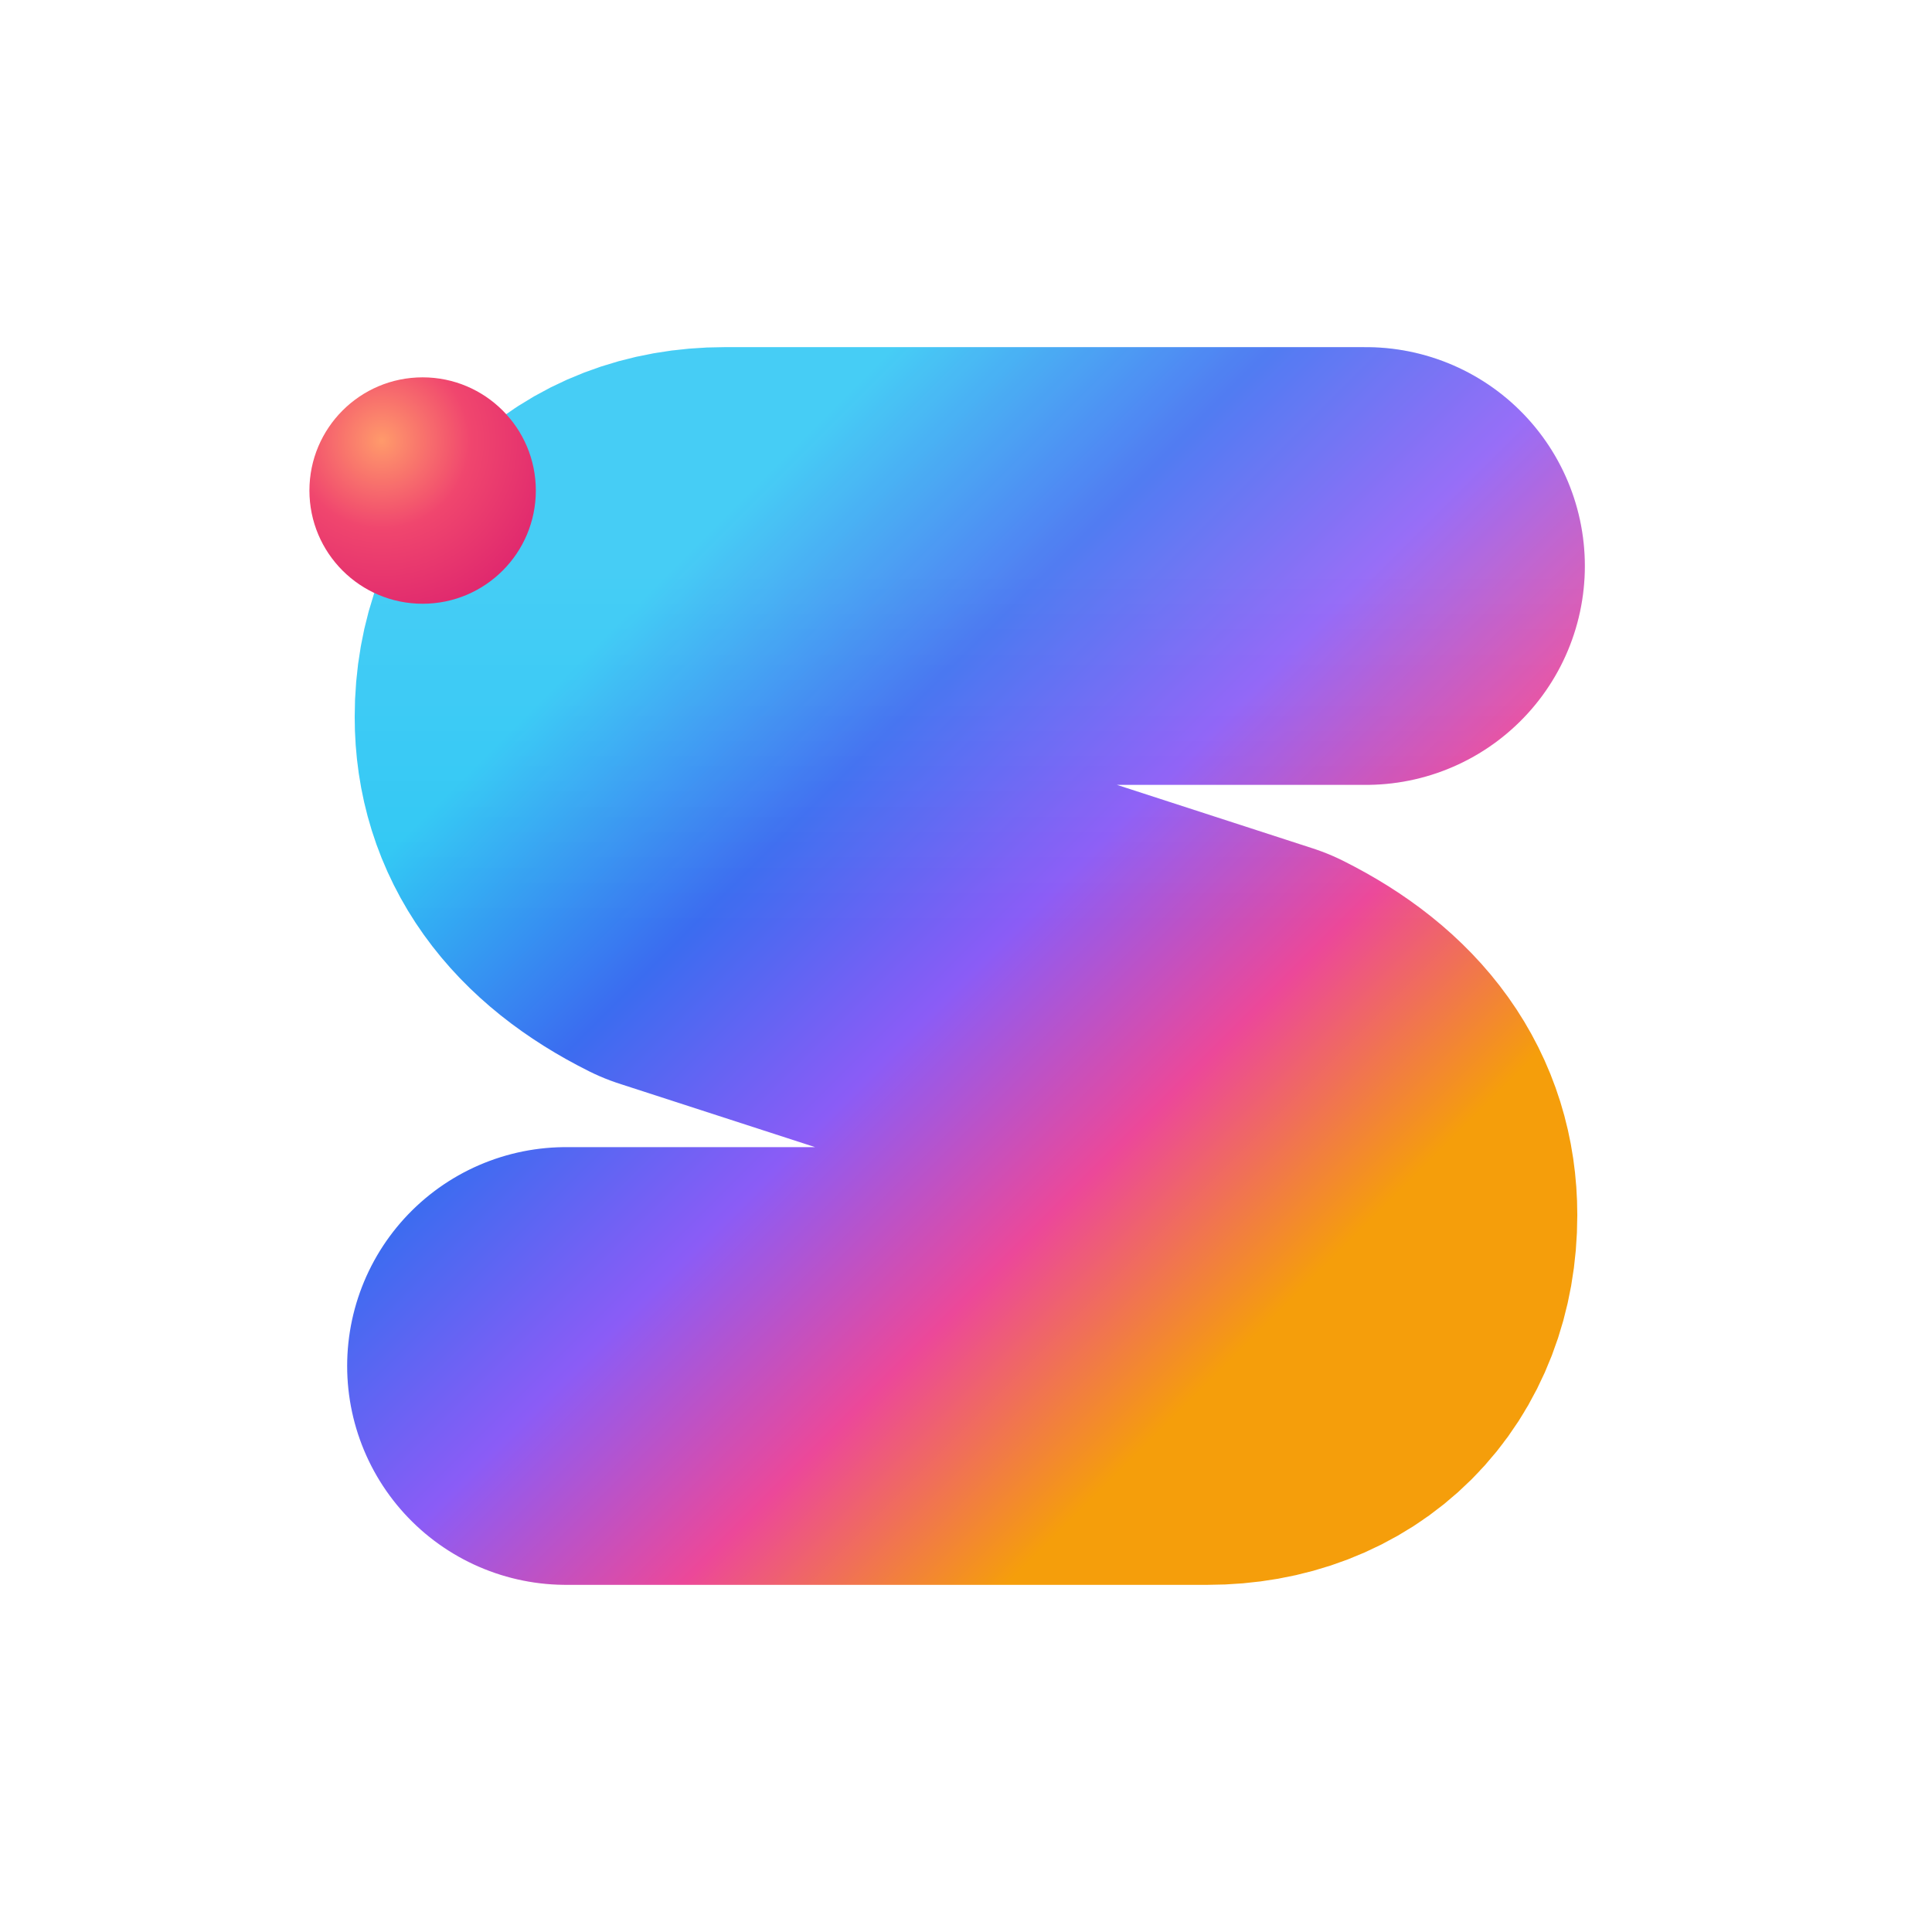
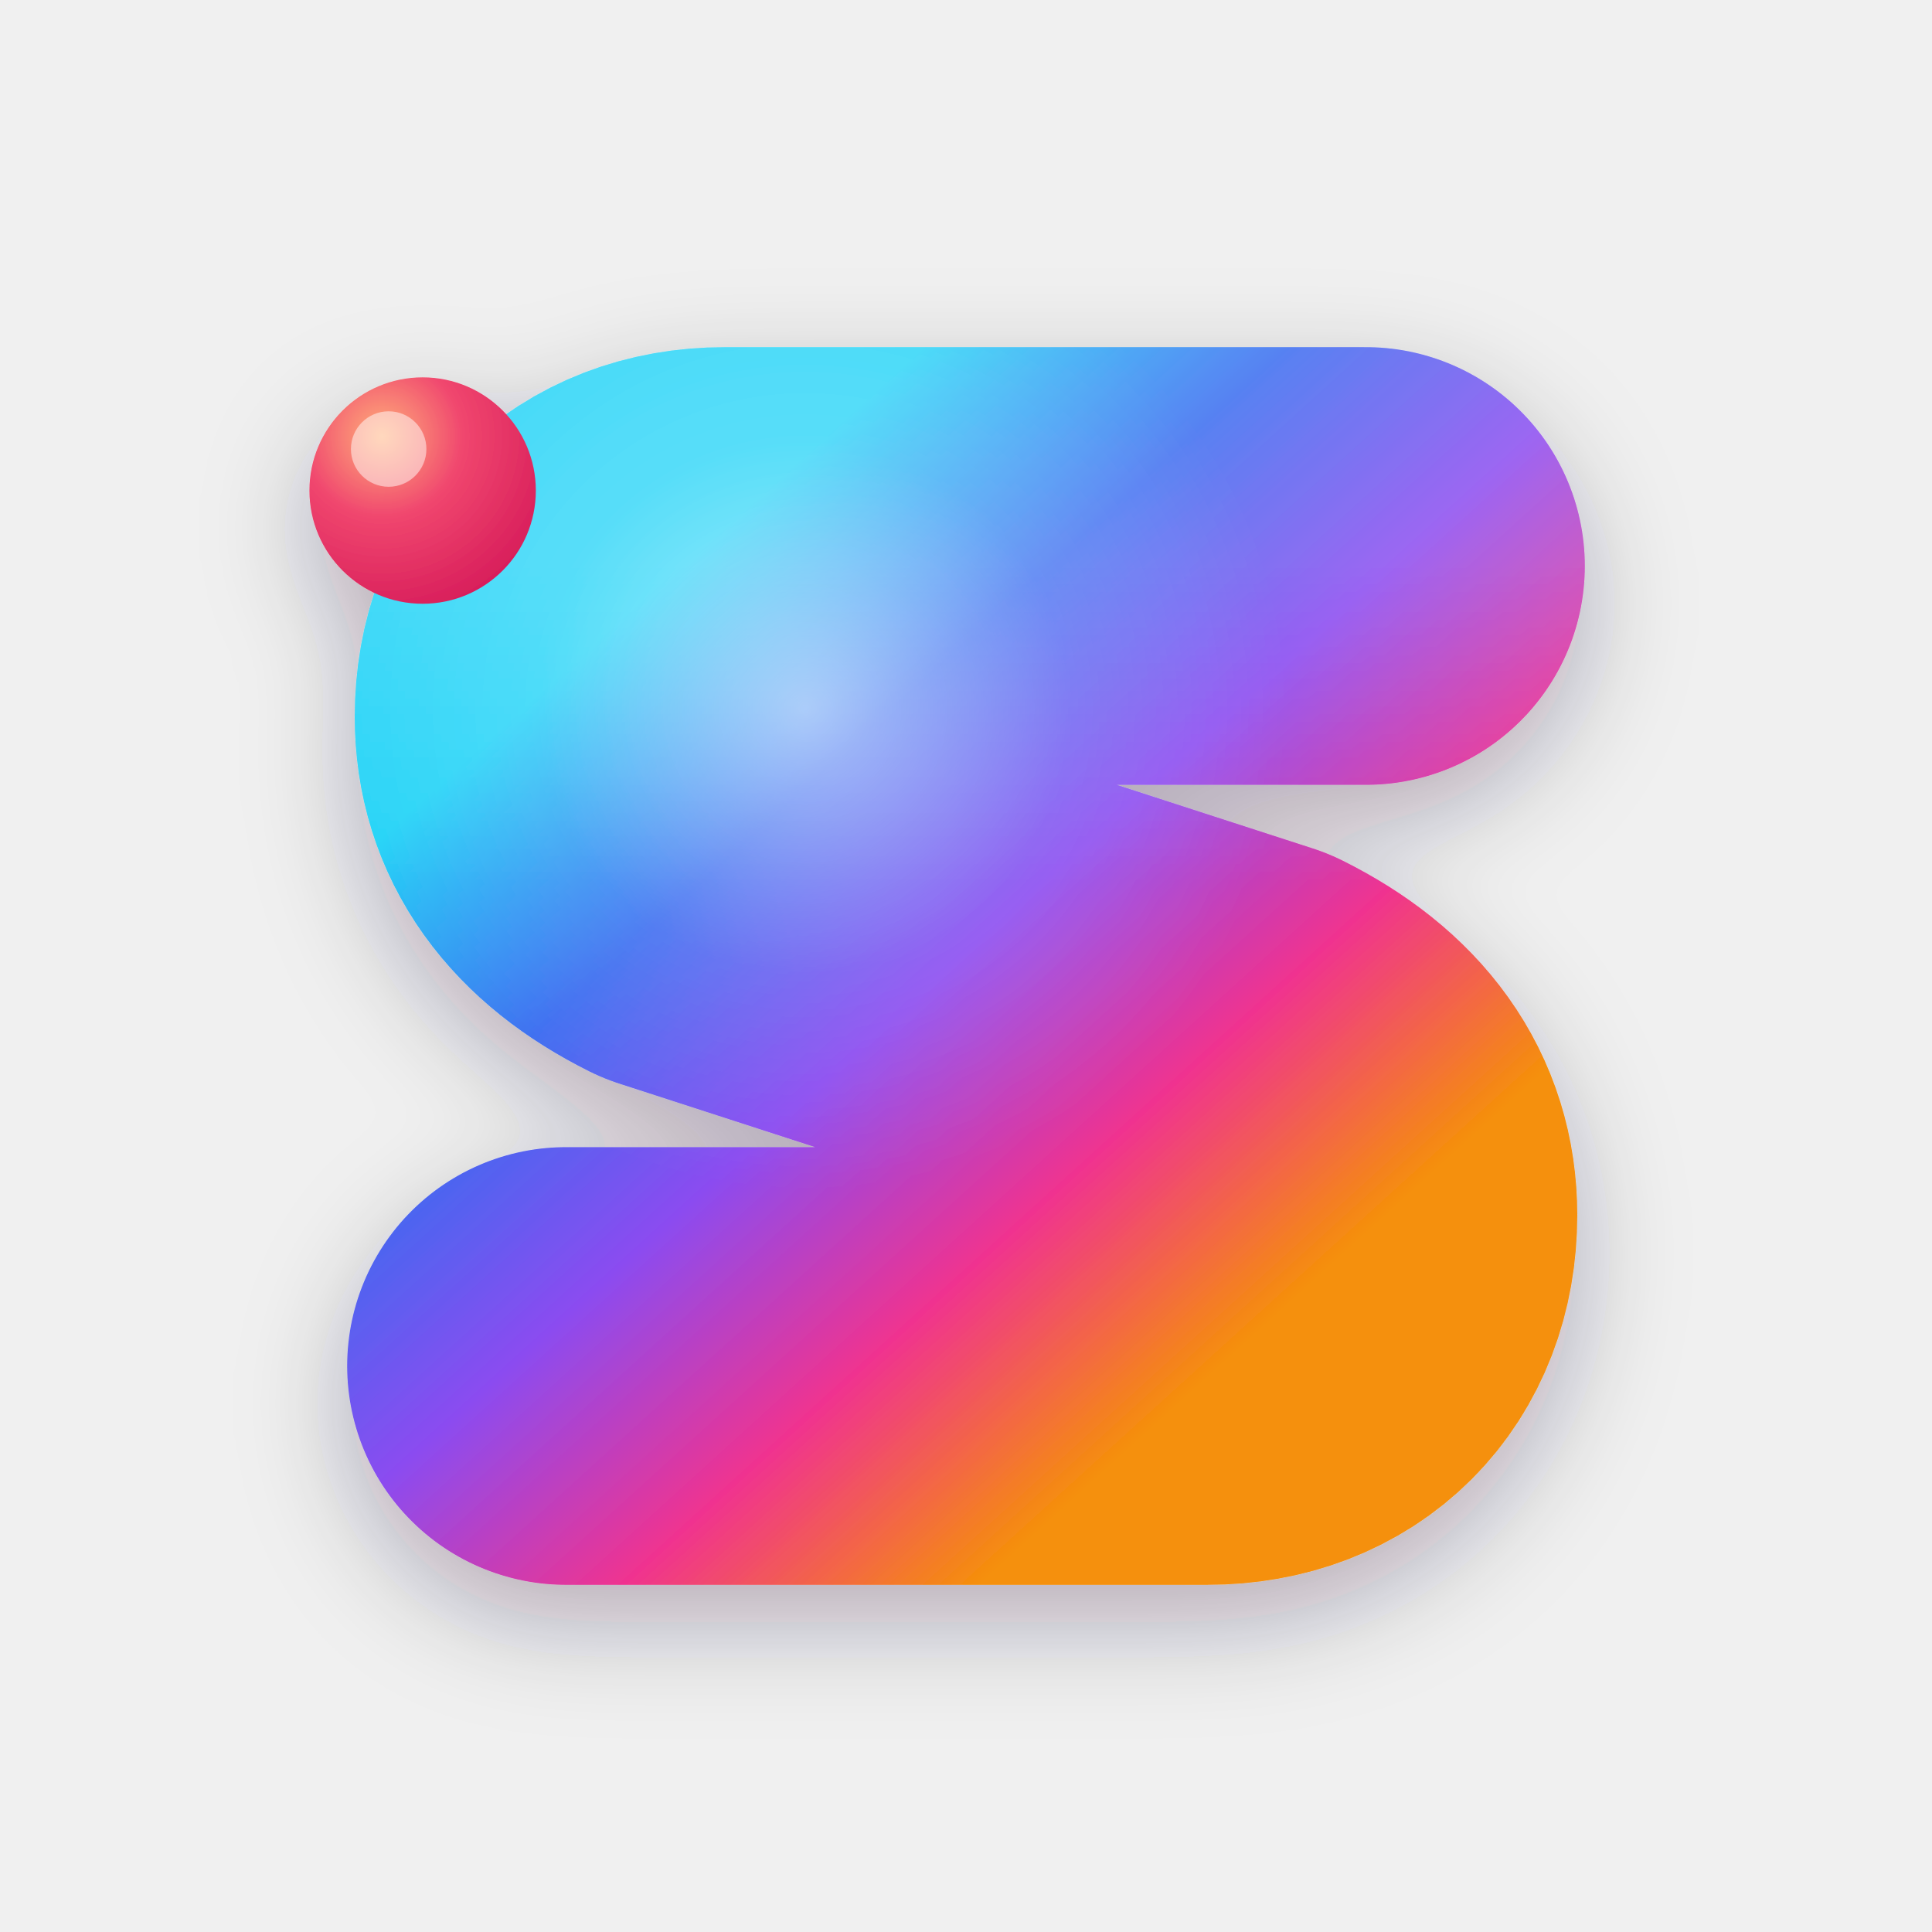
<svg xmlns="http://www.w3.org/2000/svg" width="1024" height="1024" viewBox="0 0 512 512">
  <defs>
-     <linearGradient id="g" x1="6%" y1="8%" x2="90%" y2="92%">
-       <stop offset="0%" stop-color="#2FC7F4" />
-       <stop offset="28%" stop-color="#3B6CF0" />
-       <stop offset="52%" stop-color="#8B5CF6" />
-       <stop offset="76%" stop-color="#EC4899" />
-       <stop offset="100%" stop-color="#F59E0B" />
+     <linearGradient id="g" x1="8%" y1="6%" x2="88%" y2="94%">
+       <stop offset="0%" stop-color="#22D3F7" />
+       <stop offset="26%" stop-color="#3B6CF0" />
+       <stop offset="50%" stop-color="#8B4CF0" />
+       <stop offset="75%" stop-color="#F0338F" />
+       <stop offset="100%" stop-color="#F5900A" />
    </linearGradient>
-     <radialGradient id="dotg" cx="32%" cy="28%" r="78%">
-       <stop offset="0%" stop-color="#FF9A6B" />
-       <stop offset="50%" stop-color="#F0466E" />
-       <stop offset="100%" stop-color="#E0296E" />
+     <radialGradient id="dotg" cx="32%" cy="26%" r="80%">
+       <stop offset="0%" stop-color="#FFB07A" />
+       <stop offset="45%" stop-color="#F0466E" />
+       <stop offset="100%" stop-color="#D81E5B" />
+     </radialGradient>
+     <radialGradient id="gloss" cx="30%" cy="18%" r="60%">
+       <stop offset="0%" stop-color="#FFFFFF" stop-opacity="0.55" />
+       <stop offset="55%" stop-color="#FFFFFF" stop-opacity="0.12" />
+       <stop offset="100%" stop-color="#FFFFFF" stop-opacity="0" />
    </radialGradient>
    <linearGradient id="sheen" x1="0%" y1="0%" x2="0%" y2="100%">
-       <stop offset="0%" stop-color="#FFFFFF" stop-opacity="0.28" />
-       <stop offset="45%" stop-color="#FFFFFF" stop-opacity="0" />
+       <stop offset="0%" stop-color="#FFFFFF" stop-opacity="0.32" />
+       <stop offset="40%" stop-color="#FFFFFF" stop-opacity="0" />
    </linearGradient>
+     <filter id="softShadow" x="-40%" y="-40%" width="180%" height="180%">
+       <feDropShadow dx="0" dy="10" stdDeviation="14" flood-color="#1A1030" flood-opacity="0.28" />
+     </filter>
  </defs>
-   <rect x="0" y="0" width="512" height="512" fill="#FFFFFF" />
-   <path d="M 362 150            L 192 150            C 168 150, 152 166, 152 190            C 152 208, 162 222, 182 232            L 330 280            C 350 290, 360 304, 360 322            C 360 346, 344 362, 320 362            L 150 362" fill="none" stroke="url(#g)" stroke-width="116" stroke-linecap="round" stroke-linejoin="round" />
-   <path d="M 362 150            L 192 150            C 168 150, 152 166, 152 190            C 152 208, 162 222, 182 232            L 330 280            C 350 290, 360 304, 360 322            C 360 346, 344 362, 320 362            L 150 362" fill="none" stroke="url(#sheen)" stroke-width="116" stroke-linecap="round" stroke-linejoin="round" opacity="0.4" />
-   <circle cx="112" cy="130" r="30" fill="url(#dotg)" />
+   <g filter="url(#softShadow)">
+     <path d="M 362 150              L 192 150              C 168 150, 152 166, 152 190              C 152 208, 162 222, 182 232              L 330 280              C 350 290, 360 304, 360 322              C 360 346, 344 362, 320 362              L 150 362" fill="none" stroke="url(#g)" stroke-width="116" stroke-linecap="round" stroke-linejoin="round" />
+     <path d="M 362 150              L 192 150              C 168 150, 152 166, 152 190              C 152 208, 162 222, 182 232              L 330 280              C 350 290, 360 304, 360 322              C 360 346, 344 362, 320 362              L 150 362" fill="none" stroke="url(#sheen)" stroke-width="116" stroke-linecap="round" stroke-linejoin="round" opacity="0.45" />
+     <path d="M 362 150              L 192 150              C 168 150, 152 166, 152 190              C 152 208, 162 222, 182 232              L 330 280              C 350 290, 360 304, 360 322              C 360 346, 344 362, 320 362              L 150 362" fill="none" stroke="url(#gloss)" stroke-width="116" stroke-linecap="round" stroke-linejoin="round" />
+     <circle cx="112" cy="130" r="30" fill="url(#dotg)" />
+     <circle cx="103" cy="119" r="10" fill="#FFFFFF" opacity="0.5" />
+   </g>
</svg>
